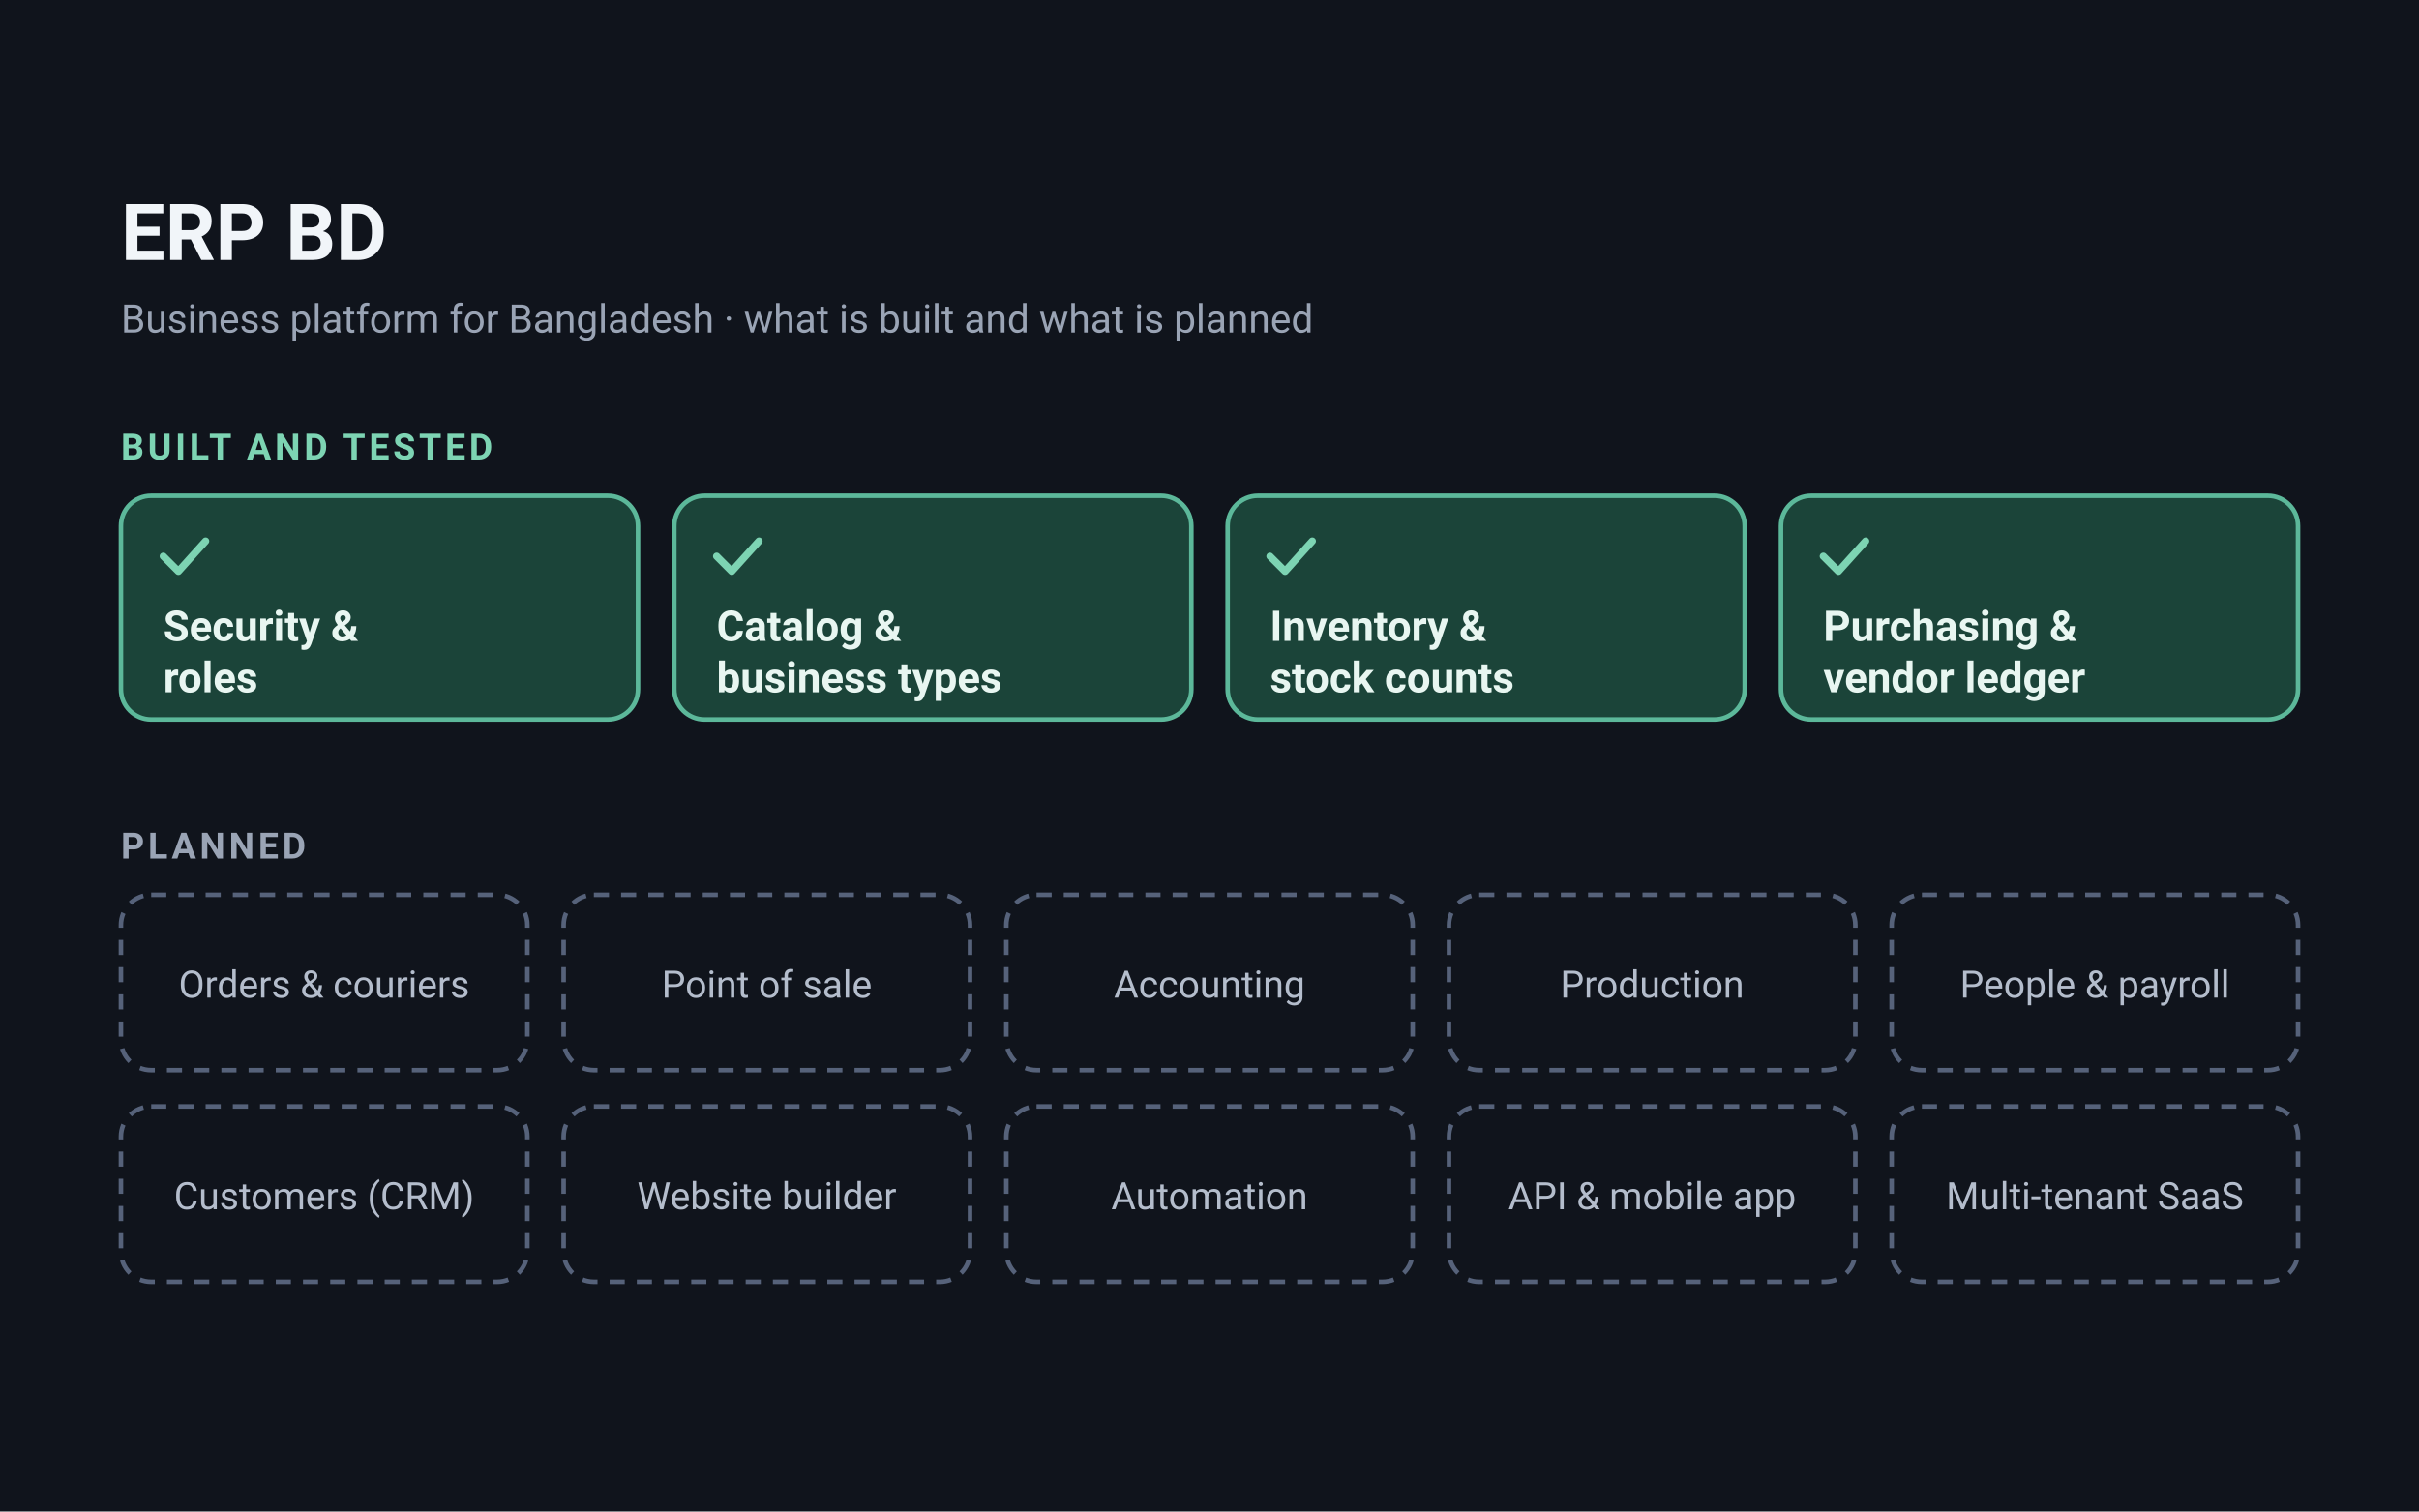
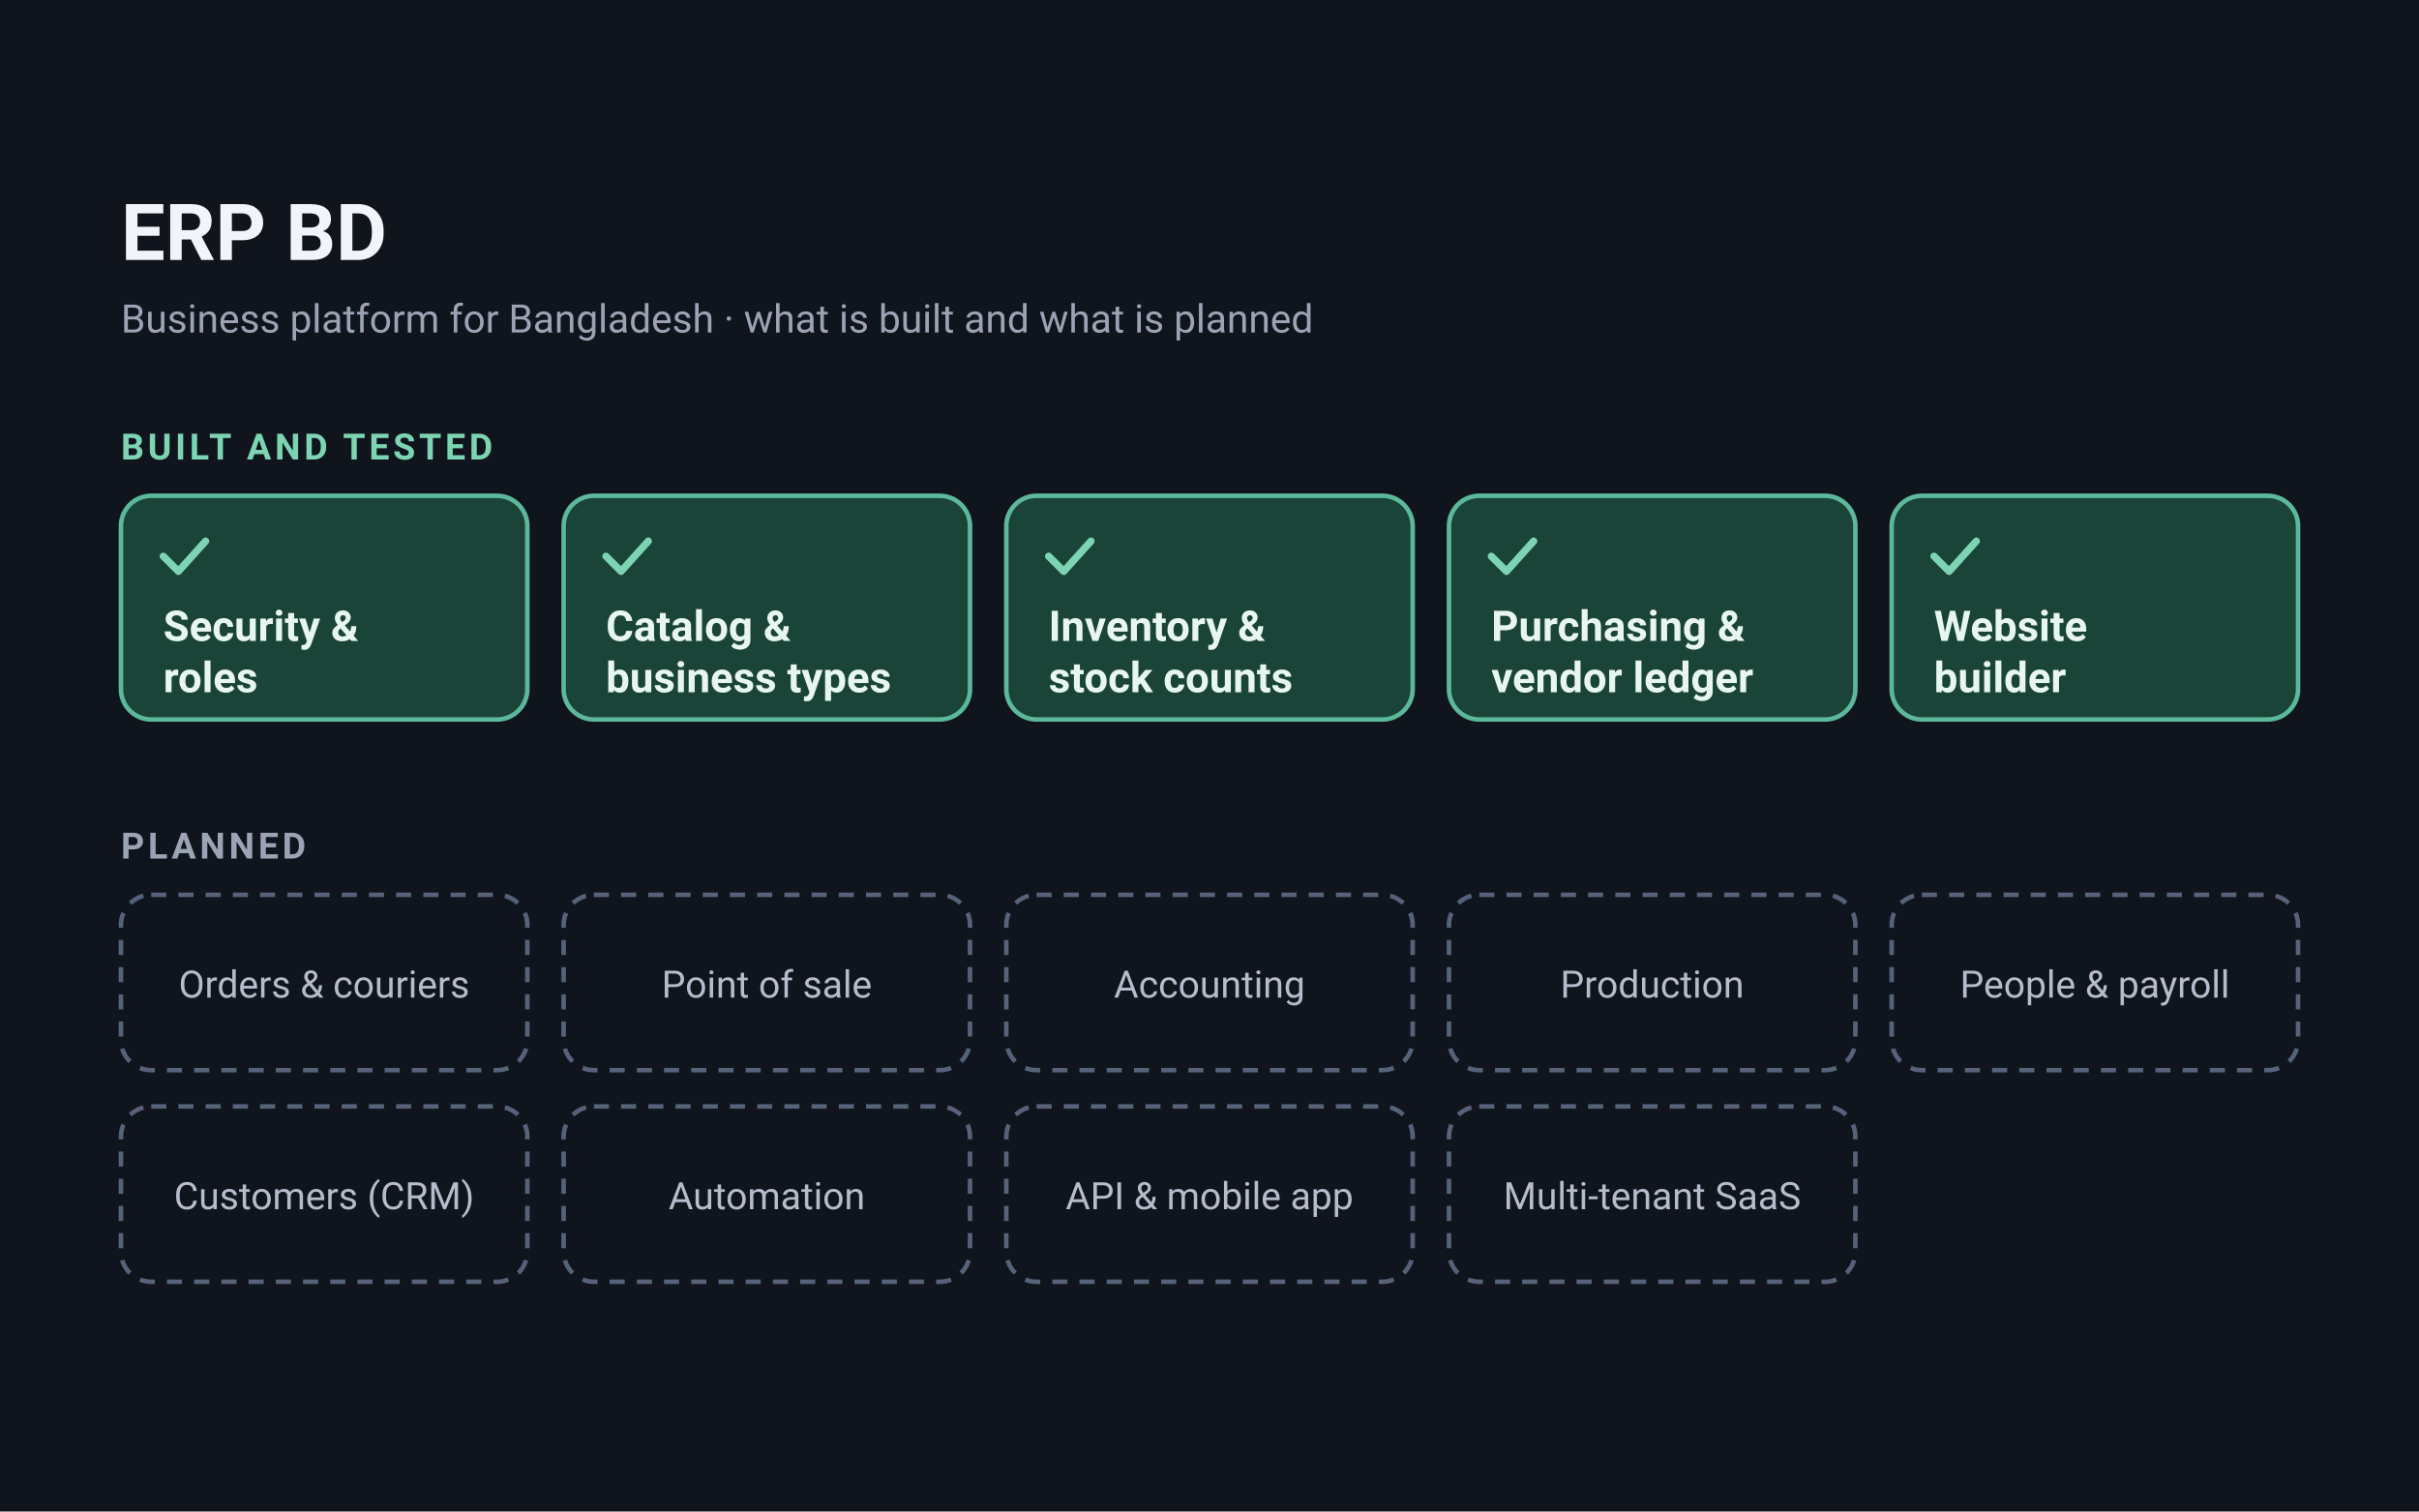
<svg xmlns="http://www.w3.org/2000/svg" viewBox="0 0 800 500" width="100%" height="100%" role="img" aria-labelledby="t d">
  <rect width="800" height="500" fill="#10141c" />
  <g transform="translate(0,28)">
    <text x="40" y="58" font-family="system-ui, -apple-system, Segoe UI, Roboto, sans-serif" font-size="26" font-weight="700" fill="#f1f5f9">ERP BD</text>
    <text x="40" y="82" font-family="system-ui, -apple-system, Segoe UI, Roboto, sans-serif" font-size="13" fill="#9aa4b5">Business platform for Bangladesh · what is built and what is planned</text>
    <text x="40" y="124" font-family="system-ui, -apple-system, Segoe UI, Roboto, sans-serif" font-size="12" font-weight="700" letter-spacing="1.2" fill="#7dd4b3">BUILT AND TESTED</text>
-     <rect x="40.0" y="136" width="171.0" height="74" rx="10" fill="#1b4439" stroke="#5cb89a" stroke-width="1.5" />
+     <rect x="40.0" y="136" width="134.4" height="74" rx="10" fill="#1b4439" stroke="#5cb89a" stroke-width="1.5" />
    <path d="M54.0 156 l5 5 l9 -10" fill="none" stroke="#7dd4b3" stroke-width="2.4" stroke-linecap="round" stroke-linejoin="round" />
    <text x="54.0" y="184" font-family="system-ui, -apple-system, Segoe UI, Roboto, sans-serif" font-size="14" font-weight="600" fill="#e8f6f1">Security &amp;</text>
    <text x="54.0" y="201" font-family="system-ui, -apple-system, Segoe UI, Roboto, sans-serif" font-size="14" font-weight="600" fill="#e8f6f1">roles</text>
-     <rect x="223.0" y="136" width="171.0" height="74" rx="10" fill="#1b4439" stroke="#5cb89a" stroke-width="1.5" />
-     <path d="M237.0 156 l5 5 l9 -10" fill="none" stroke="#7dd4b3" stroke-width="2.4" stroke-linecap="round" stroke-linejoin="round" />
-     <text x="237.0" y="184" font-family="system-ui, -apple-system, Segoe UI, Roboto, sans-serif" font-size="14" font-weight="600" fill="#e8f6f1">Catalog &amp;</text>
-     <text x="237.0" y="201" font-family="system-ui, -apple-system, Segoe UI, Roboto, sans-serif" font-size="14" font-weight="600" fill="#e8f6f1">business types</text>
-     <rect x="406.0" y="136" width="171.0" height="74" rx="10" fill="#1b4439" stroke="#5cb89a" stroke-width="1.5" />
-     <path d="M420.0 156 l5 5 l9 -10" fill="none" stroke="#7dd4b3" stroke-width="2.4" stroke-linecap="round" stroke-linejoin="round" />
-     <text x="420.0" y="184" font-family="system-ui, -apple-system, Segoe UI, Roboto, sans-serif" font-size="14" font-weight="600" fill="#e8f6f1">Inventory &amp;</text>
-     <text x="420.0" y="201" font-family="system-ui, -apple-system, Segoe UI, Roboto, sans-serif" font-size="14" font-weight="600" fill="#e8f6f1">stock counts</text>
-     <rect x="589.0" y="136" width="171.0" height="74" rx="10" fill="#1b4439" stroke="#5cb89a" stroke-width="1.5" />
-     <path d="M603.0 156 l5 5 l9 -10" fill="none" stroke="#7dd4b3" stroke-width="2.4" stroke-linecap="round" stroke-linejoin="round" />
-     <text x="603.0" y="184" font-family="system-ui, -apple-system, Segoe UI, Roboto, sans-serif" font-size="14" font-weight="600" fill="#e8f6f1">Purchasing &amp;</text>
-     <text x="603.0" y="201" font-family="system-ui, -apple-system, Segoe UI, Roboto, sans-serif" font-size="14" font-weight="600" fill="#e8f6f1">vendor ledger</text>
+     <rect x="186.4" y="136" width="134.4" height="74" rx="10" fill="#1b4439" stroke="#5cb89a" stroke-width="1.5" />
+     <path d="M200.4 156 l5 5 l9 -10" fill="none" stroke="#7dd4b3" stroke-width="2.4" stroke-linecap="round" stroke-linejoin="round" />
+     <text x="200.4" y="184" font-family="system-ui, -apple-system, Segoe UI, Roboto, sans-serif" font-size="14" font-weight="600" fill="#e8f6f1">Catalog &amp;</text>
+     <text x="200.4" y="201" font-family="system-ui, -apple-system, Segoe UI, Roboto, sans-serif" font-size="14" font-weight="600" fill="#e8f6f1">business types</text>
+     <rect x="332.8" y="136" width="134.4" height="74" rx="10" fill="#1b4439" stroke="#5cb89a" stroke-width="1.5" />
+     <path d="M346.8 156 l5 5 l9 -10" fill="none" stroke="#7dd4b3" stroke-width="2.4" stroke-linecap="round" stroke-linejoin="round" />
+     <text x="346.8" y="184" font-family="system-ui, -apple-system, Segoe UI, Roboto, sans-serif" font-size="14" font-weight="600" fill="#e8f6f1">Inventory &amp;</text>
+     <text x="346.8" y="201" font-family="system-ui, -apple-system, Segoe UI, Roboto, sans-serif" font-size="14" font-weight="600" fill="#e8f6f1">stock counts</text>
+     <rect x="479.2" y="136" width="134.4" height="74" rx="10" fill="#1b4439" stroke="#5cb89a" stroke-width="1.5" />
+     <path d="M493.2 156 l5 5 l9 -10" fill="none" stroke="#7dd4b3" stroke-width="2.4" stroke-linecap="round" stroke-linejoin="round" />
+     <text x="493.2" y="184" font-family="system-ui, -apple-system, Segoe UI, Roboto, sans-serif" font-size="14" font-weight="600" fill="#e8f6f1">Purchasing &amp;</text>
+     <text x="493.2" y="201" font-family="system-ui, -apple-system, Segoe UI, Roboto, sans-serif" font-size="14" font-weight="600" fill="#e8f6f1">vendor ledger</text>
+     <rect x="625.6" y="136" width="134.4" height="74" rx="10" fill="#1b4439" stroke="#5cb89a" stroke-width="1.5" />
+     <path d="M639.6 156 l5 5 l9 -10" fill="none" stroke="#7dd4b3" stroke-width="2.4" stroke-linecap="round" stroke-linejoin="round" />
+     <text x="639.6" y="184" font-family="system-ui, -apple-system, Segoe UI, Roboto, sans-serif" font-size="14" font-weight="600" fill="#e8f6f1">Website</text>
+     <text x="639.6" y="201" font-family="system-ui, -apple-system, Segoe UI, Roboto, sans-serif" font-size="14" font-weight="600" fill="#e8f6f1">builder</text>
    <text x="40" y="256" font-family="system-ui, -apple-system, Segoe UI, Roboto, sans-serif" font-size="12" font-weight="700" letter-spacing="1.2" fill="#9aa4b5">PLANNED</text>
    <rect x="40.0" y="268" width="134.4" height="58" rx="10" fill="none" stroke="#56627a" stroke-width="1.5" stroke-dasharray="5 4" />
    <text x="107.2" y="302" text-anchor="middle" font-family="system-ui, -apple-system, Segoe UI, Roboto, sans-serif" font-size="12.5" fill="#b4bdcc">Orders &amp; couriers</text>
    <rect x="186.4" y="268" width="134.4" height="58" rx="10" fill="none" stroke="#56627a" stroke-width="1.5" stroke-dasharray="5 4" />
    <text x="253.6" y="302" text-anchor="middle" font-family="system-ui, -apple-system, Segoe UI, Roboto, sans-serif" font-size="12.5" fill="#b4bdcc">Point of sale</text>
    <rect x="332.8" y="268" width="134.4" height="58" rx="10" fill="none" stroke="#56627a" stroke-width="1.5" stroke-dasharray="5 4" />
    <text x="400.0" y="302" text-anchor="middle" font-family="system-ui, -apple-system, Segoe UI, Roboto, sans-serif" font-size="12.5" fill="#b4bdcc">Accounting</text>
    <rect x="479.2" y="268" width="134.4" height="58" rx="10" fill="none" stroke="#56627a" stroke-width="1.5" stroke-dasharray="5 4" />
    <text x="546.4" y="302" text-anchor="middle" font-family="system-ui, -apple-system, Segoe UI, Roboto, sans-serif" font-size="12.5" fill="#b4bdcc">Production</text>
    <rect x="625.6" y="268" width="134.4" height="58" rx="10" fill="none" stroke="#56627a" stroke-width="1.5" stroke-dasharray="5 4" />
    <text x="692.8" y="302" text-anchor="middle" font-family="system-ui, -apple-system, Segoe UI, Roboto, sans-serif" font-size="12.5" fill="#b4bdcc">People &amp; payroll</text>
    <rect x="40.0" y="338" width="134.4" height="58" rx="10" fill="none" stroke="#56627a" stroke-width="1.5" stroke-dasharray="5 4" />
    <text x="107.2" y="372" text-anchor="middle" font-family="system-ui, -apple-system, Segoe UI, Roboto, sans-serif" font-size="12.5" fill="#b4bdcc">Customers (CRM)</text>
    <rect x="186.4" y="338" width="134.4" height="58" rx="10" fill="none" stroke="#56627a" stroke-width="1.5" stroke-dasharray="5 4" />
-     <text x="253.6" y="372" text-anchor="middle" font-family="system-ui, -apple-system, Segoe UI, Roboto, sans-serif" font-size="12.5" fill="#b4bdcc">Website builder</text>
+     <text x="253.6" y="372" text-anchor="middle" font-family="system-ui, -apple-system, Segoe UI, Roboto, sans-serif" font-size="12.5" fill="#b4bdcc">Automation</text>
    <rect x="332.8" y="338" width="134.4" height="58" rx="10" fill="none" stroke="#56627a" stroke-width="1.5" stroke-dasharray="5 4" />
-     <text x="400.0" y="372" text-anchor="middle" font-family="system-ui, -apple-system, Segoe UI, Roboto, sans-serif" font-size="12.5" fill="#b4bdcc">Automation</text>
+     <text x="400.0" y="372" text-anchor="middle" font-family="system-ui, -apple-system, Segoe UI, Roboto, sans-serif" font-size="12.5" fill="#b4bdcc">API &amp; mobile app</text>
    <rect x="479.2" y="338" width="134.4" height="58" rx="10" fill="none" stroke="#56627a" stroke-width="1.5" stroke-dasharray="5 4" />
-     <text x="546.4" y="372" text-anchor="middle" font-family="system-ui, -apple-system, Segoe UI, Roboto, sans-serif" font-size="12.5" fill="#b4bdcc">API &amp; mobile app</text>
-     <rect x="625.6" y="338" width="134.4" height="58" rx="10" fill="none" stroke="#56627a" stroke-width="1.5" stroke-dasharray="5 4" />
-     <text x="692.8" y="372" text-anchor="middle" font-family="system-ui, -apple-system, Segoe UI, Roboto, sans-serif" font-size="12.5" fill="#b4bdcc">Multi-tenant SaaS</text>
+     <text x="546.4" y="372" text-anchor="middle" font-family="system-ui, -apple-system, Segoe UI, Roboto, sans-serif" font-size="12.5" fill="#b4bdcc">Multi-tenant SaaS</text>
  </g>
</svg>
